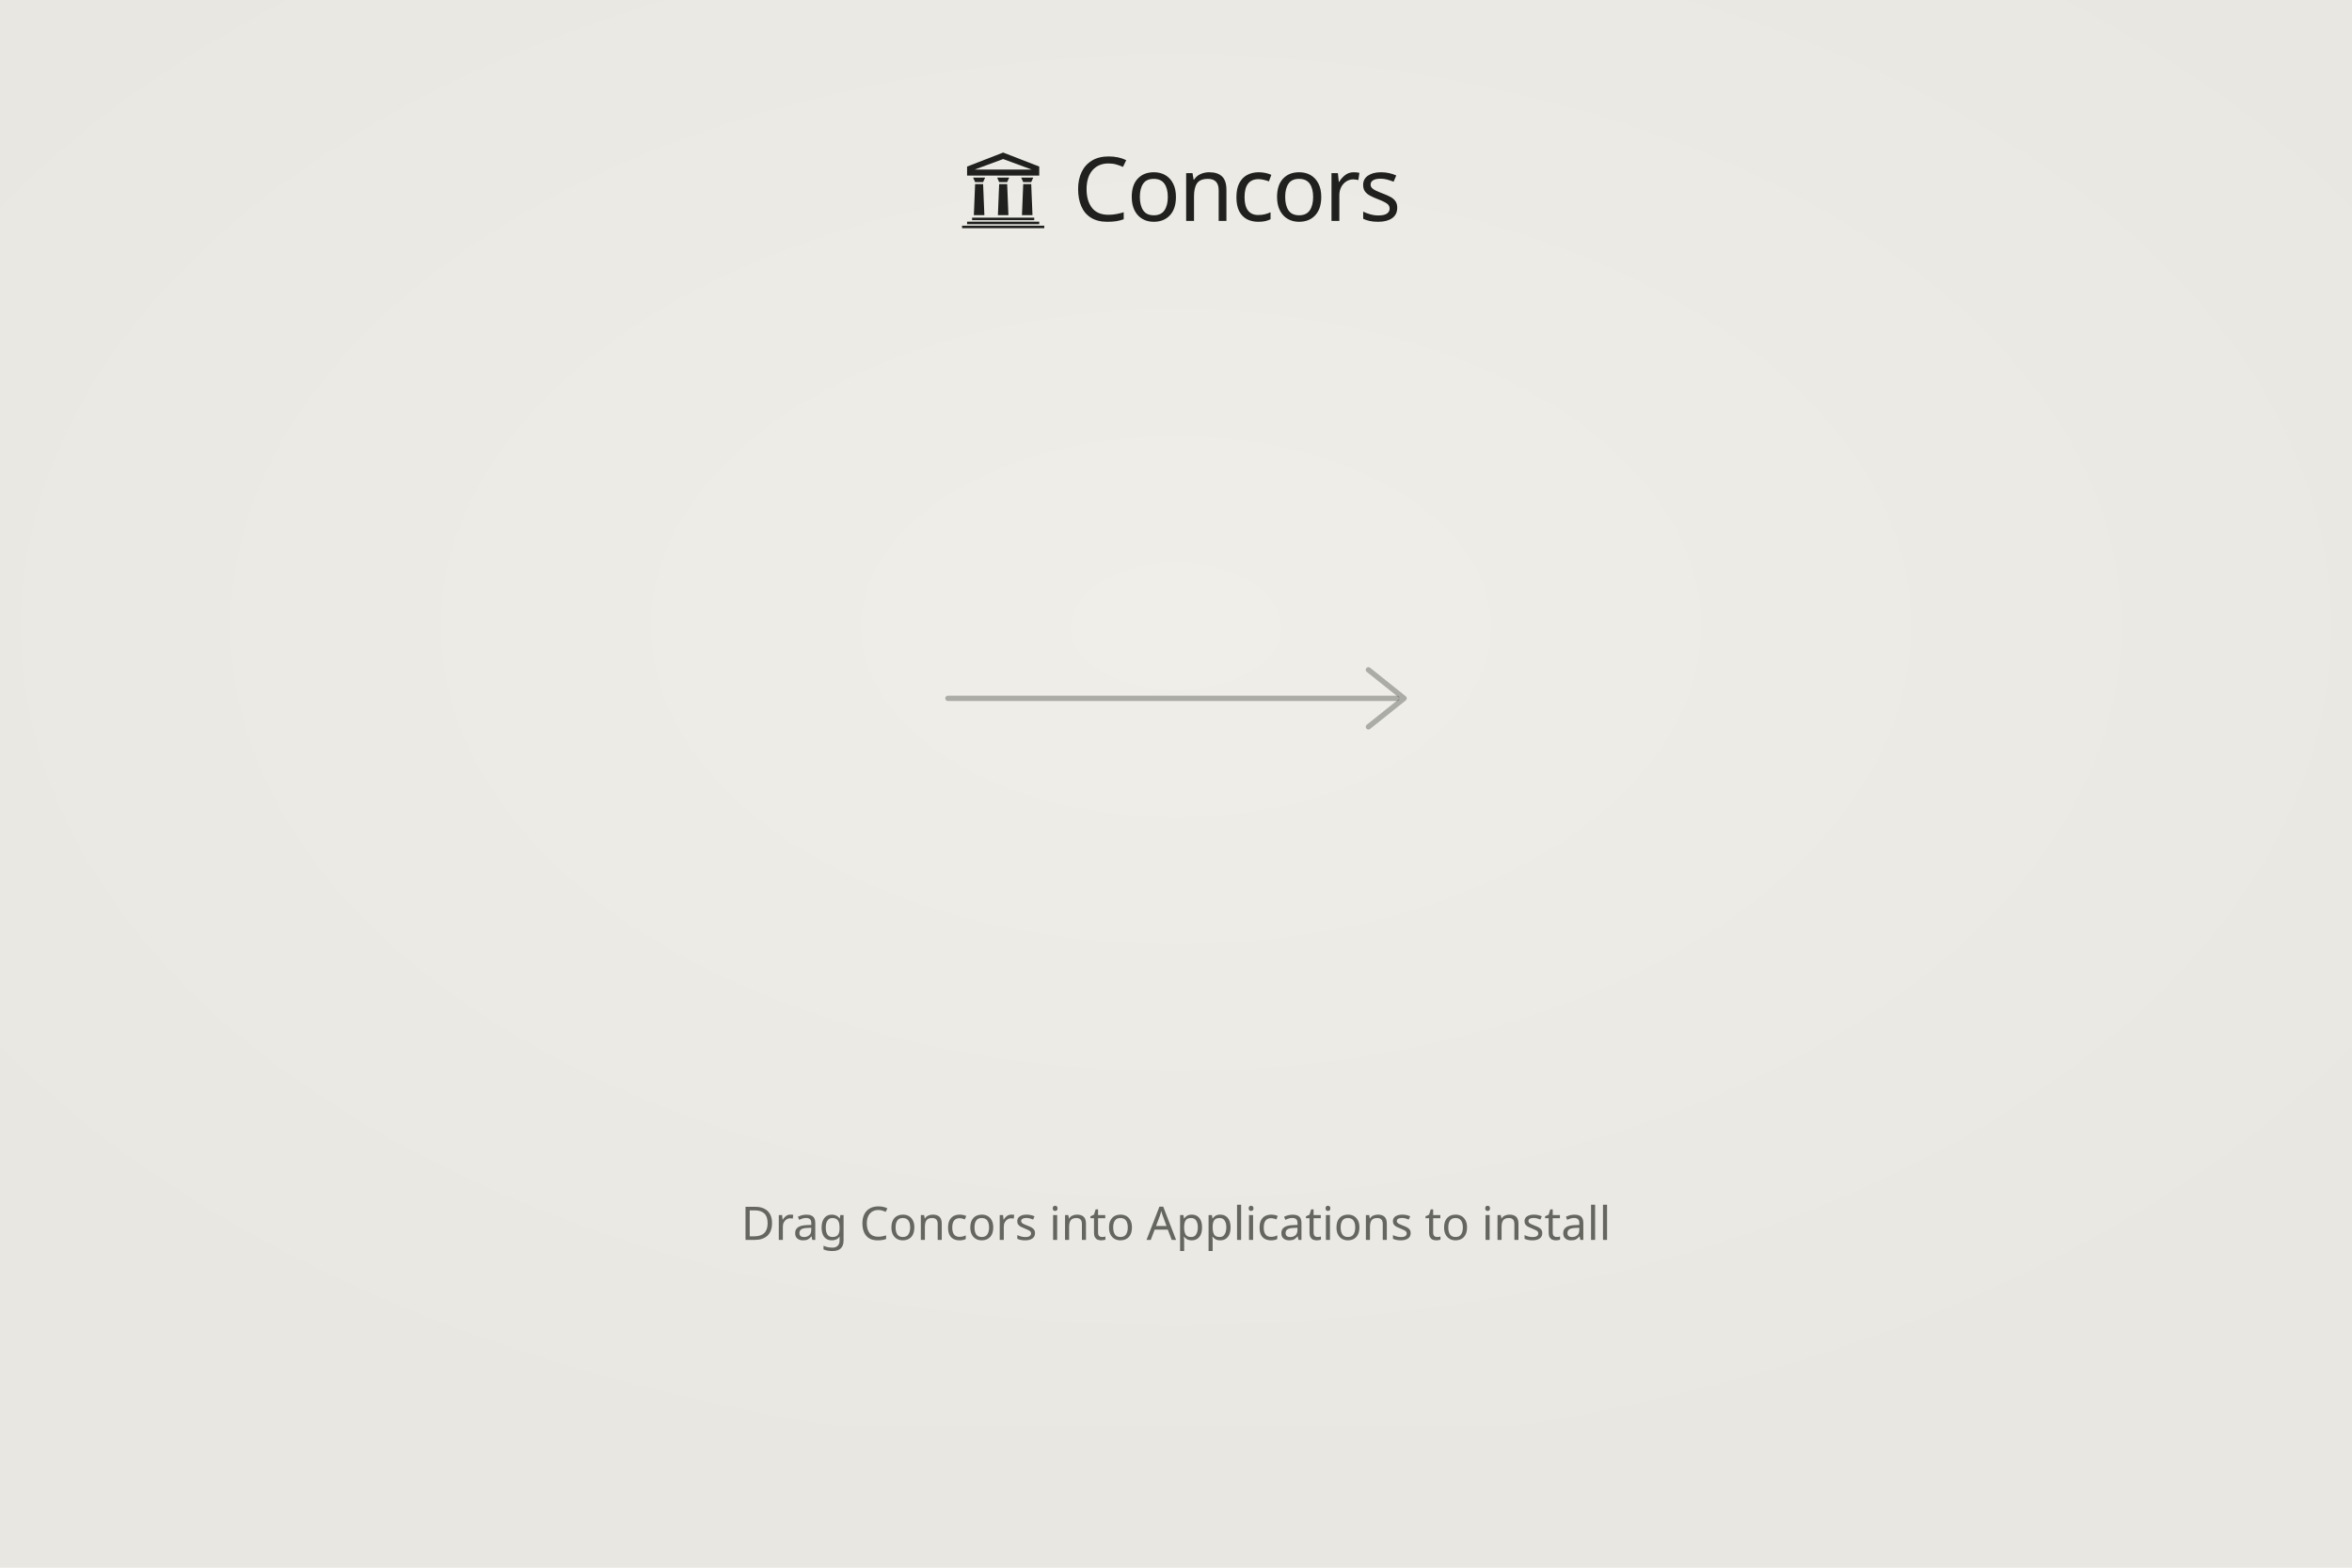
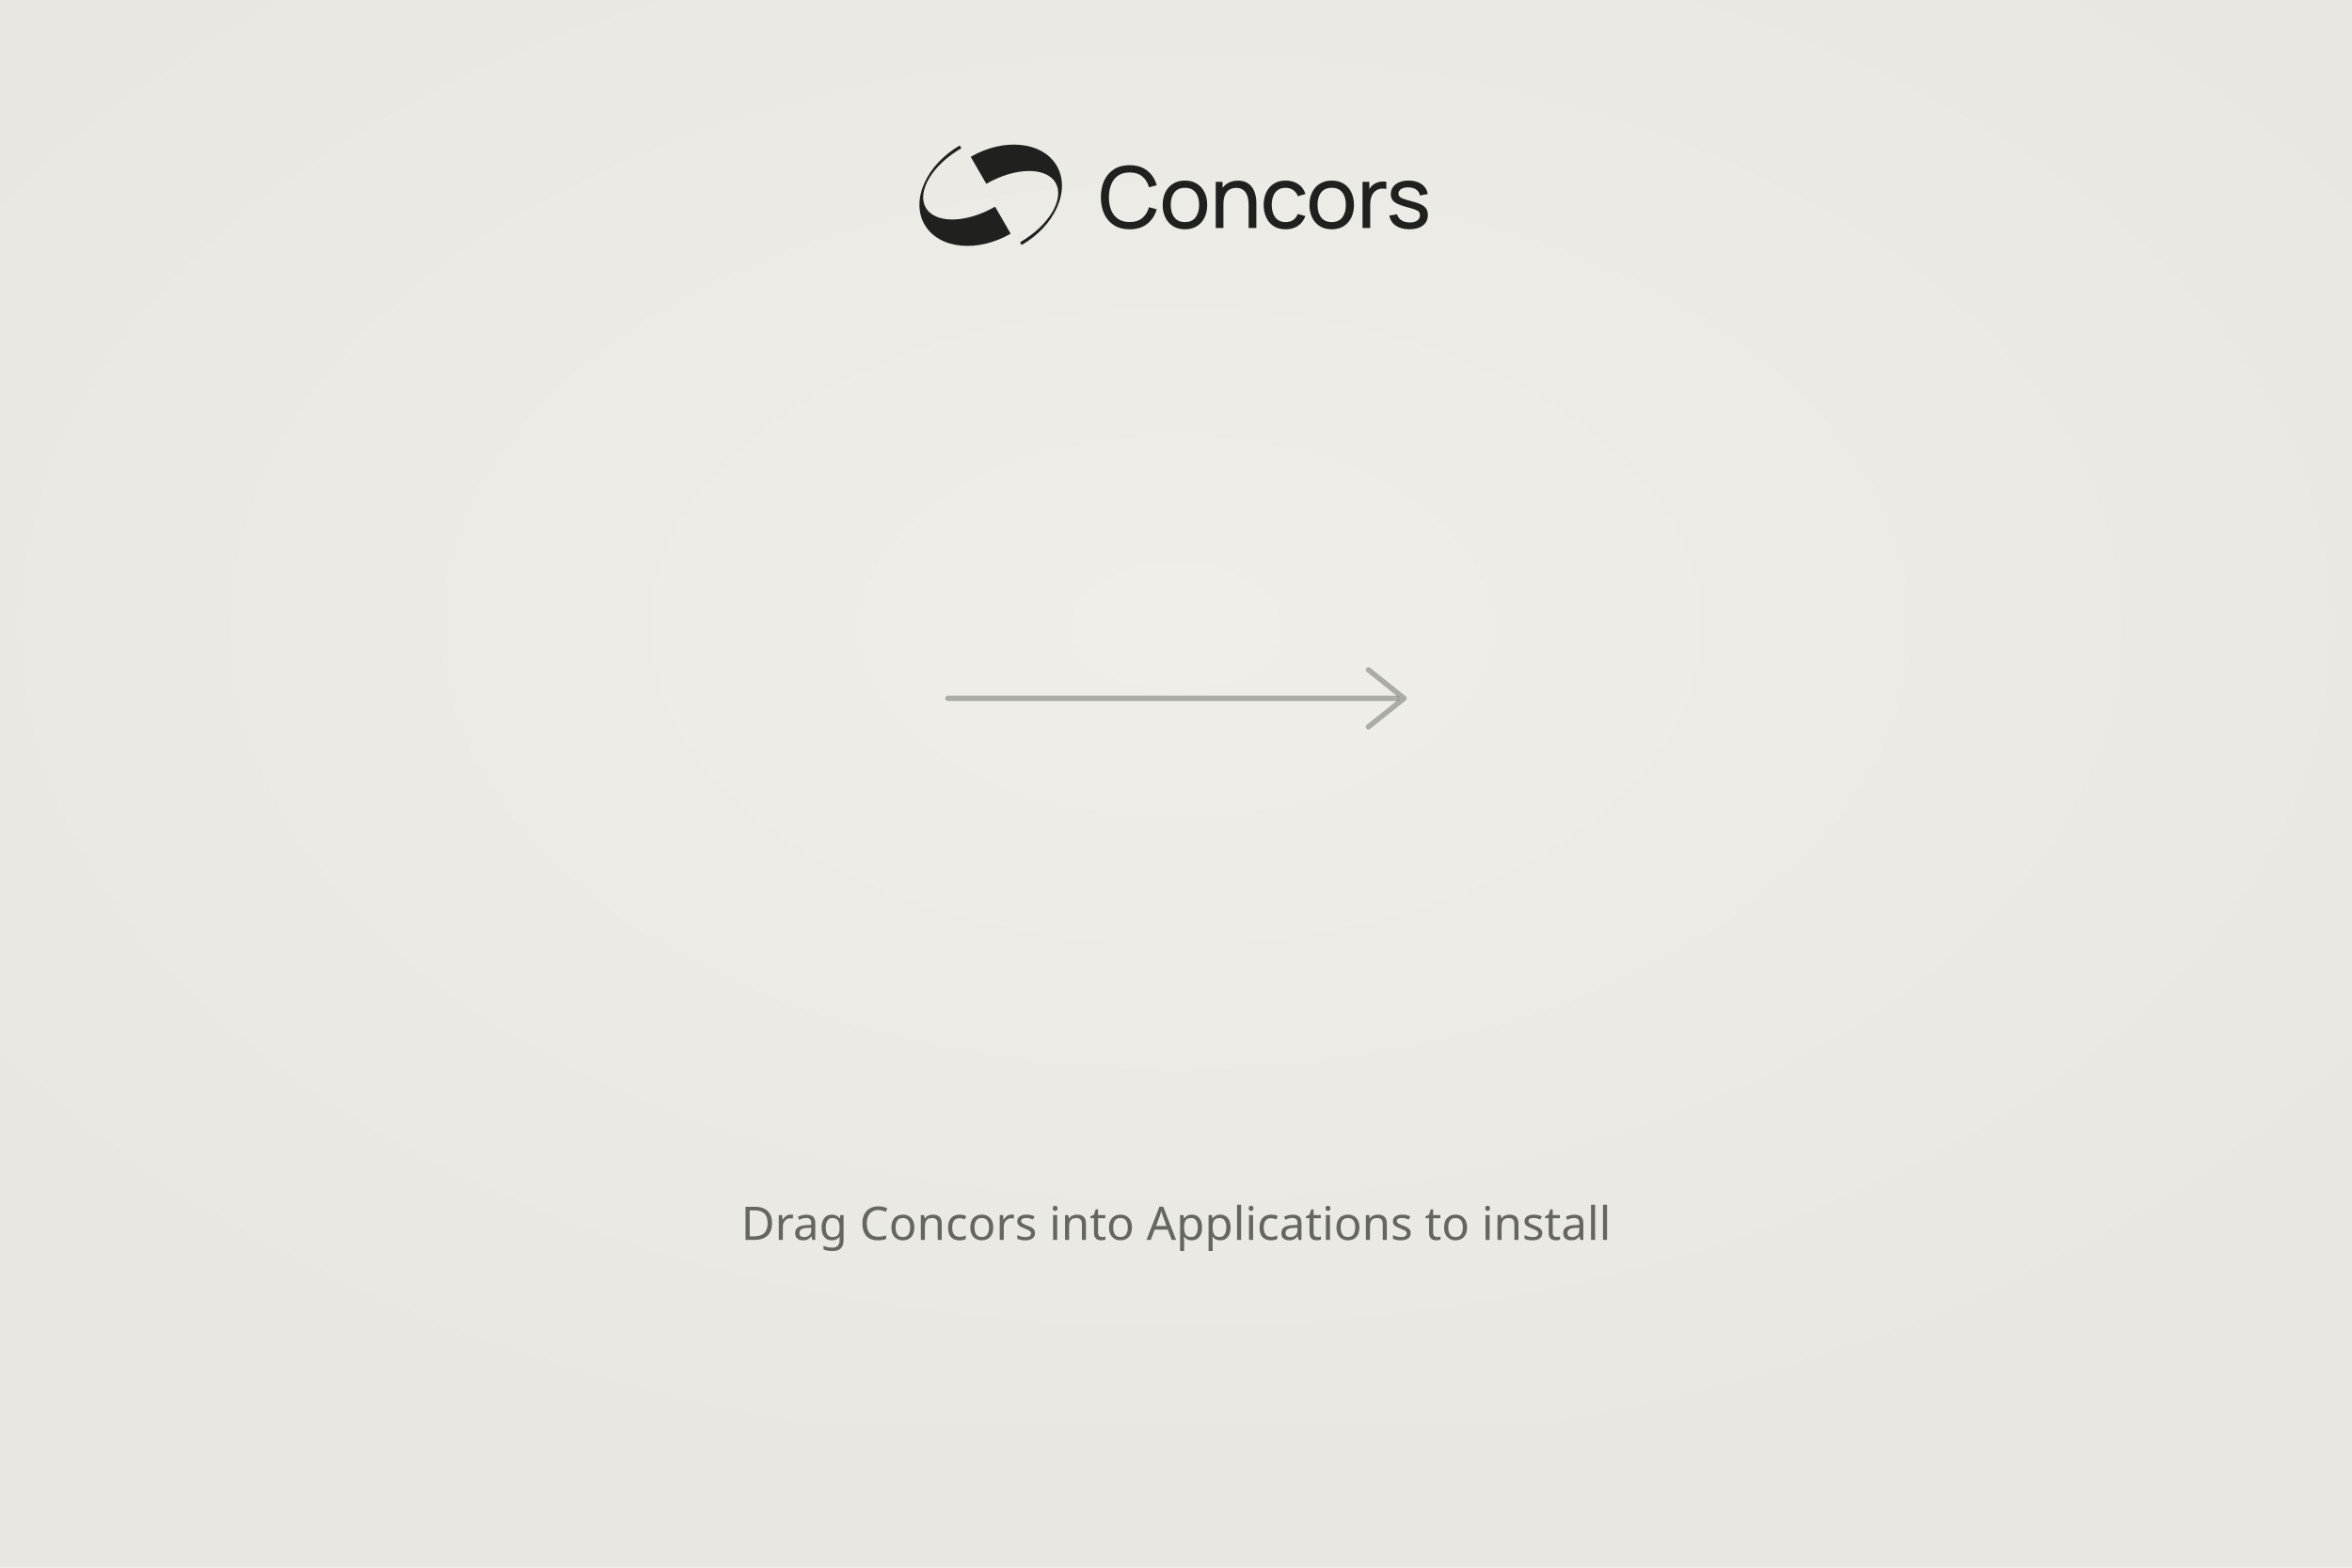
<svg xmlns="http://www.w3.org/2000/svg" width="660" height="440" viewBox="0 0 660 440">
  <defs>
    <radialGradient id="glow" cx="50%" cy="44%" r="62%">
      <stop offset="0" stop-color="#efeee9" />
      <stop offset="1" stop-color="#e8e7e1" />
    </radialGradient>
  </defs>
  <rect width="660" height="440" fill="#e8e7e1" />
  <rect width="660" height="400" fill="url(#glow)" />
-   <g transform="translate(268 40)" fill="#20211f">
-     <svg x="0" y="0" width="27" height="27" viewBox="0 0 96 96">
-       <path fill-rule="evenodd" d="M12 24L48 10L84 24V33H12ZM19.5 27H76.5L48 16.5Z M18 35H30L28 39.5H20ZM42 35H54L52 39.5H44ZM66 35H78L76 39.5H68Z M20 41.5H28L29.25 72.5H18.75ZM44 41.5H52L53.25 72.5H42.75ZM68 41.5H76L77.25 72.5H66.75Z M17 75H79V77.5H17ZM12 79H84V81.5H12ZM7 83H89V85.5H7Z" />
-     </svg>
-     <text x="33" y="22" font-family="Marcellus" font-size="25" letter-spacing="-0.6">Concors</text>
-   </g>
+   <svg x="258" y="40" width="144" height="29.6" viewBox="0 0 360 74" fill="#20211f">
+     <path d="M29.41 4.016V4.017C9.115 15.735 -2.038 34.412 4.499 45.734C11.036 57.057 32.788 56.737 53.083 45.019V45.018L64.025 63.972C40.526 77.54 13.477 74.684 3.61 57.594C-6.256 40.503 4.794 15.65 28.293 2.083L29.41 4.016ZM35.975 10.026C59.474 -3.54 86.522 -0.684 96.39 16.406C106.257 33.496 95.205 58.349 71.706 71.916L70.59 69.983H70.591C90.885 58.266 102.038 39.589 95.501 28.267C88.964 16.944 67.213 17.264 46.918 28.981H46.917L35.975 10.026Z" />
+     <path d="M147.46 60.9C143.16 60.9 139.51 59.95 136.51 58.05C133.51 56.15 131.22 53.51 129.64 50.13C128.08 46.75 127.3 42.84 127.3 38.4C127.3 33.96 128.08 30.05 129.64 26.67C131.22 23.29 133.51 20.65 136.51 18.75C139.51 16.85 143.16 15.9 147.46 15.9C152.46 15.9 156.57 17.17 159.79 19.71C163.03 22.25 165.26 25.67 166.48 29.97L161.05 31.41C160.17 28.19 158.6 25.65 156.34 23.79C154.08 21.93 151.12 21 147.46 21C144.24 21 141.56 21.73 139.42 23.19C137.28 24.65 135.67 26.69 134.59 29.31C133.51 31.91 132.96 34.94 132.94 38.4C132.92 41.84 133.45 44.87 134.53 47.49C135.61 50.09 137.23 52.13 139.39 53.61C141.55 55.07 144.24 55.8 147.46 55.8C151.12 55.8 154.08 54.87 156.34 53.01C158.6 51.13 160.17 48.59 161.05 45.39L166.48 46.83C165.26 51.11 163.03 54.53 159.79 57.09C156.57 59.63 152.46 60.9 147.46 60.9ZM186.26 60.9C183.04 60.9 180.26 60.17 177.92 58.71C175.6 57.25 173.81 55.23 172.55 52.65C171.29 50.07 170.66 47.11 170.66 43.77C170.66 40.37 171.3 37.39 172.58 34.83C173.86 32.27 175.67 30.28 178.01 28.86C180.35 27.42 183.1 26.7 186.26 26.7C189.5 26.7 192.29 27.43 194.63 28.89C196.97 30.33 198.76 32.34 200 34.92C201.26 37.48 201.89 40.43 201.89 43.77C201.89 47.15 201.26 50.13 200 52.71C198.74 55.27 196.94 57.28 194.6 58.74C192.26 60.18 189.48 60.9 186.26 60.9ZM186.26 55.83C189.62 55.83 192.12 54.71 193.76 52.47C195.4 50.23 196.22 47.33 196.22 43.77C196.22 40.11 195.39 37.2 193.73 35.04C192.07 32.86 189.58 31.77 186.26 31.77C184 31.77 182.14 32.28 180.68 33.3C179.22 34.32 178.13 35.73 177.41 37.53C176.69 39.33 176.33 41.41 176.33 43.77C176.33 47.41 177.17 50.33 178.85 52.53C180.53 54.73 183 55.83 186.26 55.83ZM230.965 60V43.77C230.965 42.23 230.825 40.75 230.545 39.33C230.285 37.91 229.815 36.64 229.135 35.52C228.475 34.38 227.575 33.48 226.435 32.82C225.315 32.16 223.895 31.83 222.175 31.83C220.835 31.83 219.615 32.06 218.515 32.52C217.435 32.96 216.505 33.64 215.725 34.56C214.945 35.48 214.335 36.64 213.895 38.04C213.475 39.42 213.265 41.05 213.265 42.93L209.755 41.85C209.755 38.71 210.315 36.02 211.435 33.78C212.575 31.52 214.165 29.79 216.205 28.59C218.265 27.37 220.685 26.76 223.465 26.76C225.565 26.76 227.355 27.09 228.835 27.75C230.315 28.41 231.545 29.29 232.525 30.39C233.505 31.47 234.275 32.69 234.835 34.05C235.395 35.39 235.785 36.76 236.005 38.16C236.245 39.54 236.365 40.85 236.365 42.09V60H230.965ZM207.865 60V27.6H212.665V36.27H213.265V60H207.865ZM256.922 60.9C253.642 60.9 250.852 60.17 248.552 58.71C246.272 57.23 244.532 55.2 243.332 52.62C242.132 50.04 241.512 47.1 241.472 43.8C241.512 40.42 242.142 37.45 243.362 34.89C244.602 32.31 246.372 30.3 248.672 28.86C250.972 27.42 253.742 26.7 256.982 26.7C260.402 26.7 263.342 27.54 265.802 29.22C268.282 30.9 269.942 33.2 270.782 36.12L265.502 37.71C264.822 35.83 263.712 34.37 262.172 33.33C260.652 32.29 258.902 31.77 256.922 31.77C254.702 31.77 252.872 32.29 251.432 33.33C249.992 34.35 248.922 35.77 248.222 37.59C247.522 39.39 247.162 41.46 247.142 43.8C247.182 47.4 248.012 50.31 249.632 52.53C251.272 54.73 253.702 55.83 256.922 55.83C259.042 55.83 260.802 55.35 262.202 54.39C263.602 53.41 264.662 52 265.382 50.16L270.782 51.57C269.662 54.59 267.912 56.9 265.532 58.5C263.152 60.1 260.282 60.9 256.922 60.9ZM289.225 60.9C286.005 60.9 283.225 60.17 280.885 58.71C278.565 57.25 276.775 55.23 275.515 52.65C274.255 50.07 273.625 47.11 273.625 43.77C273.625 40.37 274.265 37.39 275.546 34.83C276.826 32.27 278.635 30.28 280.975 28.86C283.315 27.42 286.065 26.7 289.225 26.7C292.465 26.7 295.255 27.43 297.595 28.89C299.936 30.33 301.725 32.34 302.965 34.92C304.225 37.48 304.855 40.43 304.855 43.77C304.855 47.15 304.225 50.13 302.965 52.71C301.705 55.27 299.906 57.28 297.565 58.74C295.225 60.18 292.445 60.9 289.225 60.9ZM289.225 55.83C292.585 55.83 295.085 54.71 296.725 52.47C298.365 50.23 299.186 47.33 299.186 43.77C299.186 40.11 298.355 37.2 296.695 35.04C295.035 32.86 292.546 31.77 289.225 31.77C286.965 31.77 285.105 32.28 283.645 33.3C282.186 34.32 281.095 35.73 280.375 37.53C279.656 39.33 279.296 41.41 279.296 43.77C279.296 47.41 280.135 50.33 281.815 52.53C283.495 54.73 285.965 55.83 289.225 55.83ZM310.861 60V27.6H315.631V35.43L314.851 34.41C315.231 33.41 315.721 32.49 316.321 31.65C316.941 30.81 317.631 30.12 318.391 29.58C319.231 28.9 320.181 28.38 321.241 28.02C322.301 27.66 323.381 27.45 324.481 27.39C325.581 27.31 326.611 27.38 327.571 27.6V32.61C326.451 32.31 325.221 32.23 323.881 32.37C322.541 32.51 321.301 33 320.161 33.84C319.121 34.58 318.311 35.48 317.731 36.54C317.171 37.6 316.781 38.75 316.561 39.99C316.341 41.21 316.231 42.46 316.231 43.74V60H310.861ZM343.712 60.87C339.852 60.87 336.682 60.03 334.202 58.35C331.742 56.65 330.232 54.28 329.672 51.24L335.132 50.37C335.572 52.13 336.582 53.53 338.162 54.57C339.742 55.59 341.702 56.1 344.042 56.1C346.262 56.1 348.002 55.64 349.262 54.72C350.522 53.8 351.152 52.55 351.152 50.97C351.152 50.05 350.942 49.31 350.522 48.75C350.102 48.17 349.232 47.63 347.912 47.13C346.612 46.63 344.642 46.03 342.002 45.33C339.142 44.57 336.892 43.78 335.252 42.96C333.612 42.14 332.442 41.19 331.742 40.11C331.042 39.03 330.692 37.72 330.692 36.18C330.692 34.28 331.212 32.62 332.252 31.2C333.292 29.76 334.742 28.65 336.602 27.87C338.482 27.09 340.662 26.7 343.142 26.7C345.602 26.7 347.802 27.09 349.742 27.87C351.682 28.65 353.242 29.76 354.422 31.2C355.622 32.62 356.332 34.28 356.552 36.18L351.092 37.17C350.832 35.43 349.992 34.06 348.572 33.06C347.172 32.06 345.362 31.53 343.142 31.47C341.042 31.39 339.332 31.76 338.012 32.58C336.712 33.4 336.062 34.51 336.062 35.91C336.062 36.69 336.302 37.36 336.782 37.92C337.282 38.48 338.192 39.01 339.512 39.51C340.852 40.01 342.792 40.58 345.332 41.22C348.192 41.94 350.442 42.73 352.082 43.59C353.742 44.43 354.922 45.43 355.622 46.59C356.322 47.73 356.672 49.14 356.672 50.82C356.672 53.94 355.522 56.4 353.222 58.2C350.922 59.98 347.752 60.87 343.712 60.87Z" />
+   </svg>
  <g fill="none" stroke="#20211f" stroke-opacity=".32" stroke-width="1.5" stroke-linecap="round" stroke-linejoin="round">
    <path d="M266 196H392" />
    <path d="M384 188L394 196L384 204" />
  </g>
  <text x="330" y="348" text-anchor="middle" font-family="Geist" font-size="13" fill="#65665f">Drag Concors into Applications to install</text>
</svg>
